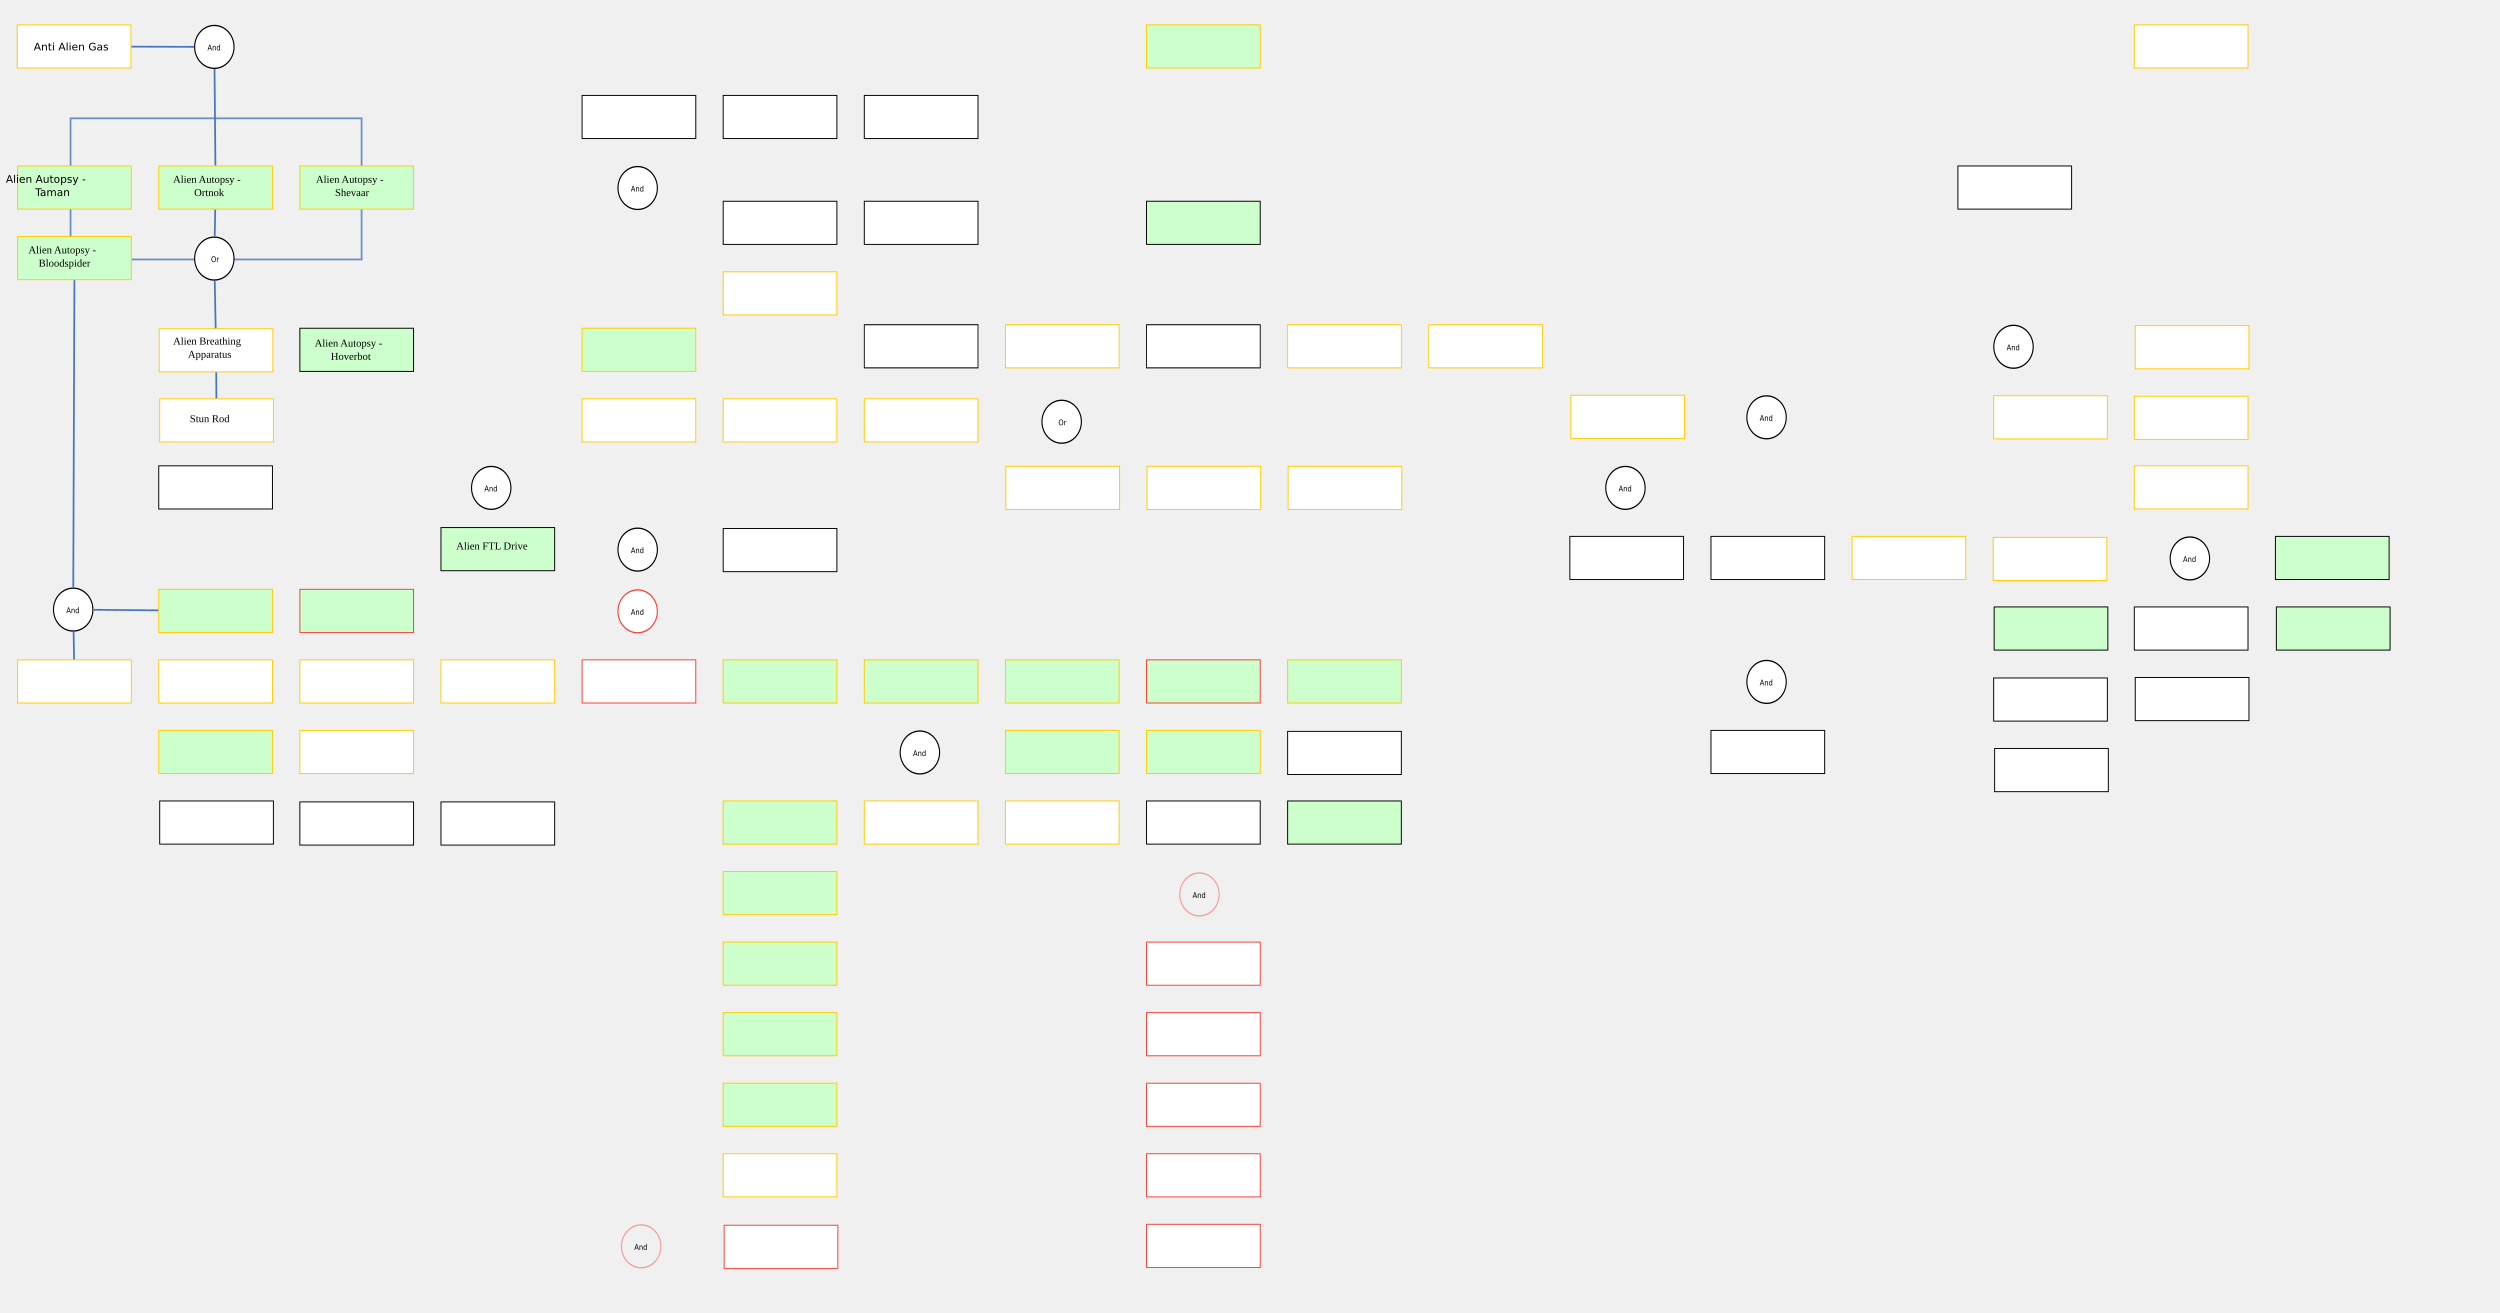
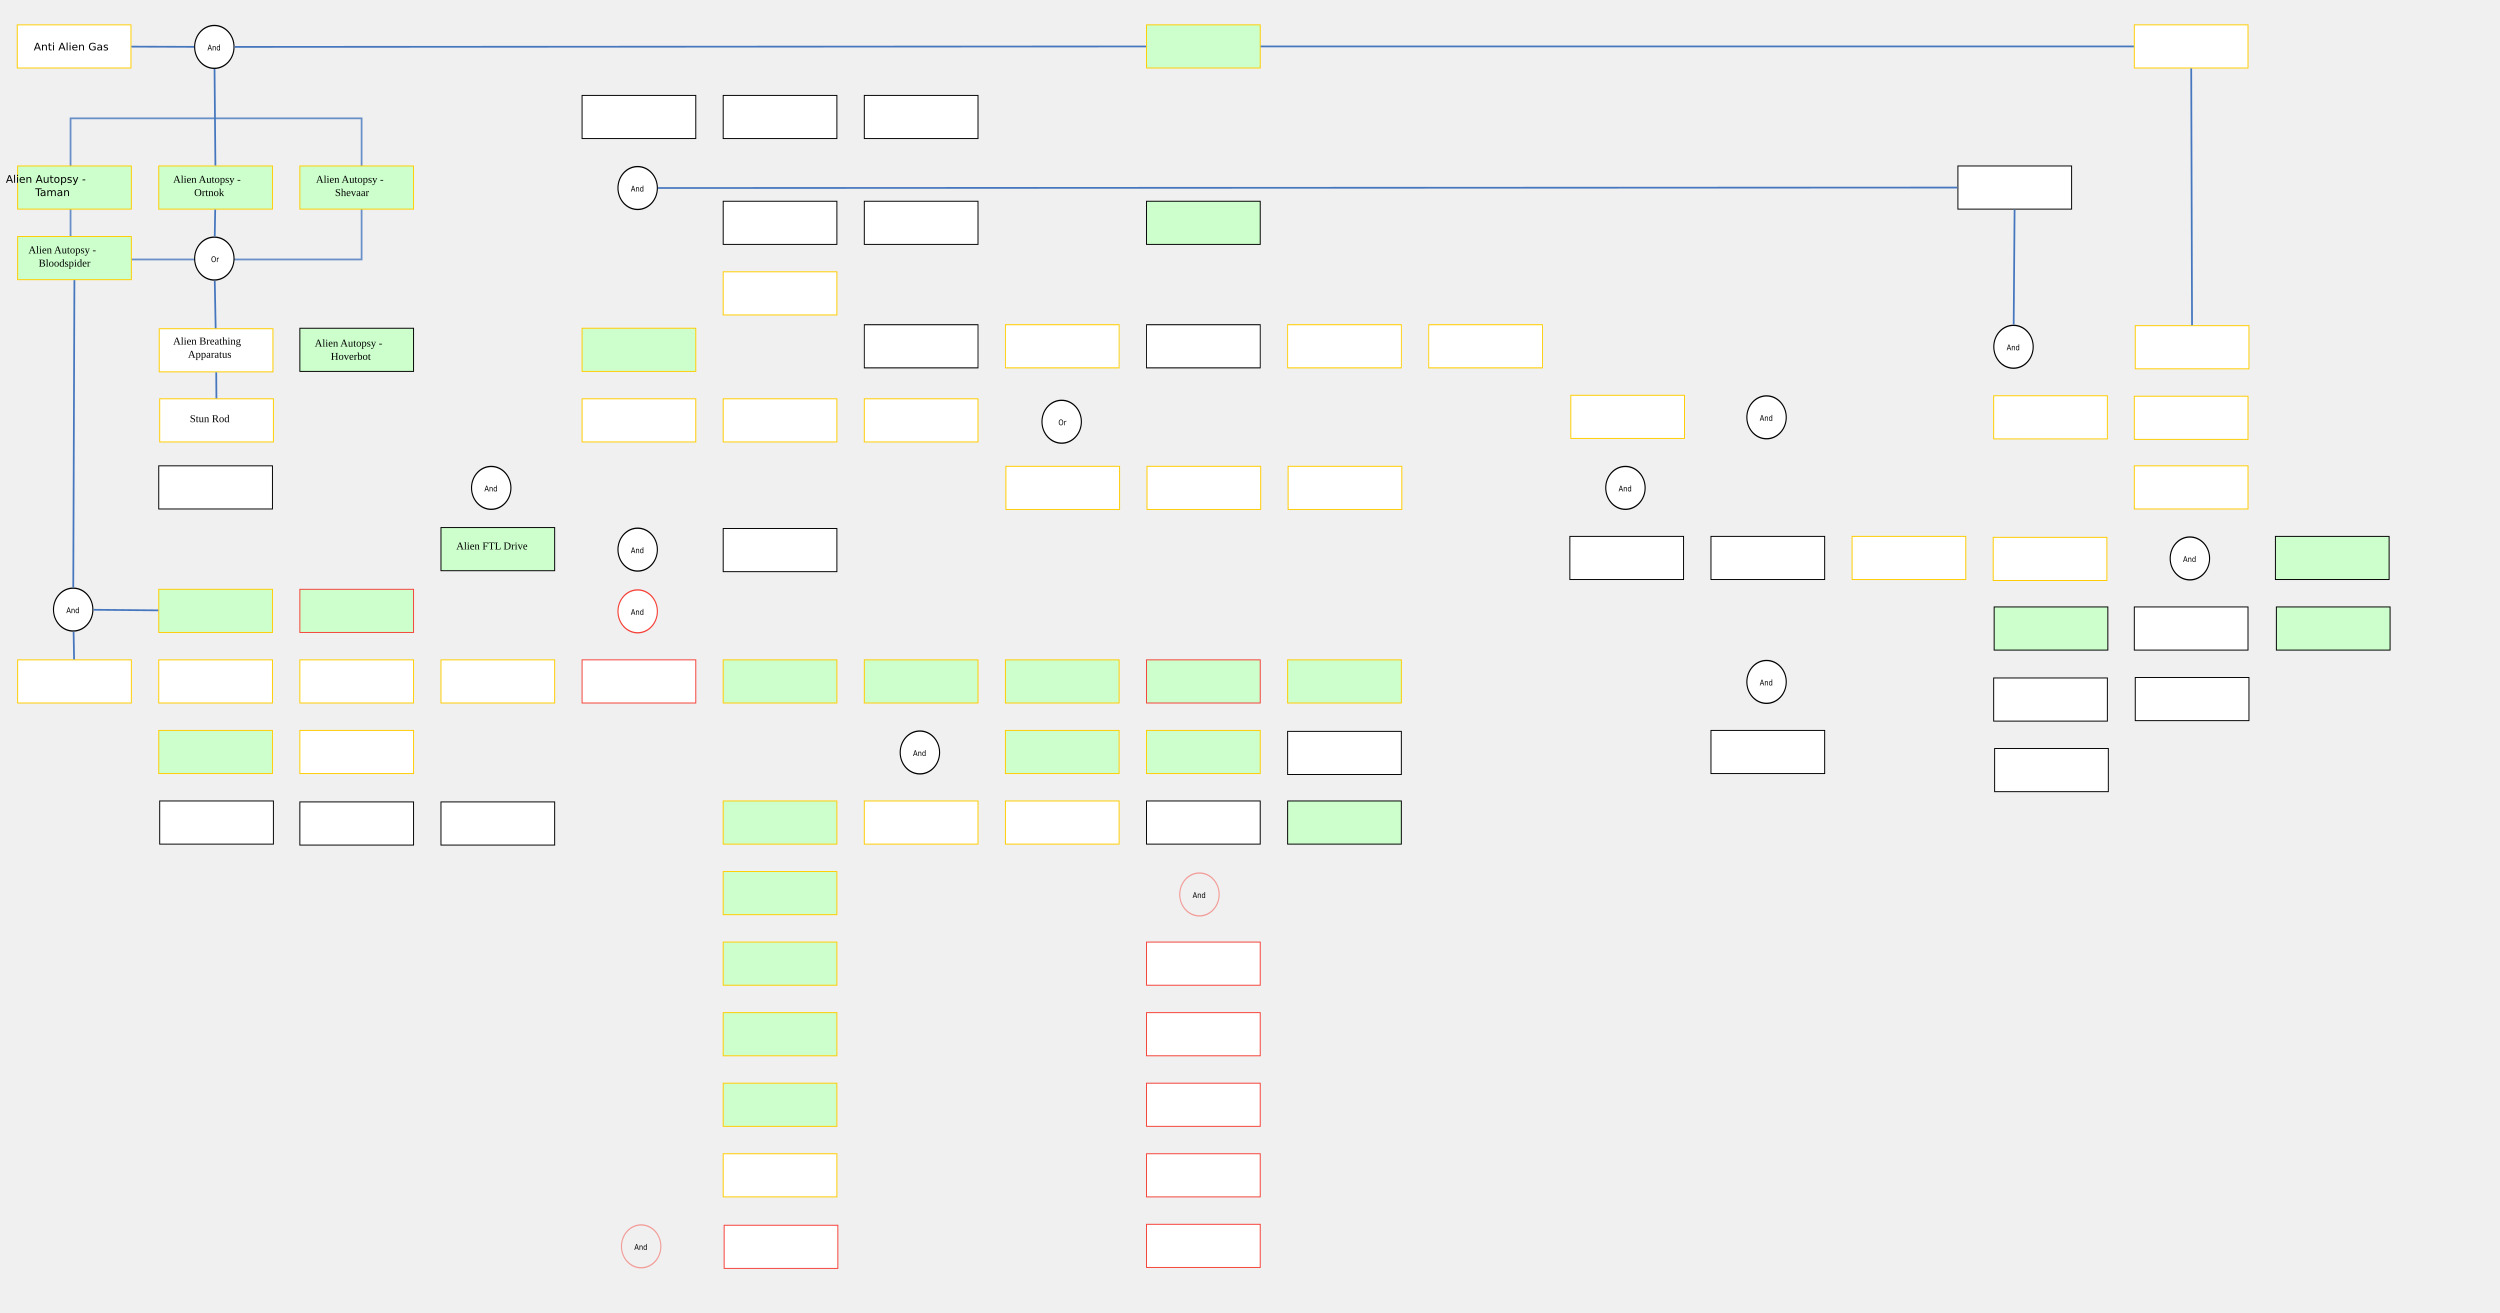
<svg xmlns="http://www.w3.org/2000/svg" width="1417.323" height="744.094" id="svg2" version="1.0">
  <defs id="defs4" />
  <g id="layer1">
    <rect style="fill:#000000;fill-opacity:0;stroke:#4677be;stroke-opacity:0.8" id="rect18331" width="165" height="80" x="40" y="67.094" />
    <g id="g13903" transform="matrix(1.007791,0,0,0.9800174,7.143716,12.35077)">
      <rect style="fill:#ffffff;fill-opacity:1;fill-rule:evenodd;stroke:#ffcc00;stroke-width:0.546px;stroke-linecap:butt;stroke-linejoin:miter;stroke-opacity:1" y="1.779" x="2.618" height="24.96" width="63.96" id="rect13897" />
      <text xml:space="preserve" style="font-size:12px;font-style:normal;font-weight:normal;fill:#000000;fill-opacity:1;stroke:none;stroke-width:1px;stroke-linecap:butt;stroke-linejoin:miter;stroke-opacity:1;font-family:Bitstream Vera Sans" id="text13899" y="16.549" x="11.896">
        <tspan style="font-size:6px" id="tspan13901" y="16.549" x="11.896">Anti Alien Gas</tspan>
      </text>
    </g>
    <g id="g13908" transform="matrix(0.6362226,0,0,0.7461796,3.096964,-119.4376)">
      <path style="fill:#ffffff;fill-opacity:1;stroke:#000000;stroke-opacity:1" transform="translate(-1.894036,1.767767)" d="M 205.566 193.94 A 17.551 16.289 0 1 1  170.463,193.94 A 17.551 16.289 0 1 1  205.566 193.94 z" id="path13910" />
      <text xml:space="preserve" style="font-size:12px;font-style:normal;font-weight:normal;fill:#000000;fill-opacity:1;stroke:none;stroke-width:1px;stroke-linecap:butt;stroke-linejoin:miter;stroke-opacity:1;font-family:Bitstream Vera Sans" id="text13912" y="198.38" x="180">
        <tspan style="font-size:6px" id="tspan13914" y="198.38" x="180">And</tspan>
      </text>
    </g>
    <path style="fill:none;fill-rule:evenodd;stroke:#4677be;stroke-width:1px;stroke-linecap:butt;stroke-linejoin:miter;stroke-opacity:1;display:inline" d="M 74.515,26.436 L 110.026,26.557" id="path13916" />
    <rect style="fill:#ccffcc;fill-opacity:1;fill-rule:evenodd;stroke:#ffcc00;stroke-width:0.543px;stroke-linecap:butt;stroke-linejoin:miter;stroke-opacity:1" y="94.094" x="10" height="24.461" width="64.458" id="rect17819" />
    <rect style="fill:#ccffcc;fill-opacity:1;fill-rule:evenodd;stroke:#ffcc00;stroke-width:0.543px;stroke-linecap:butt;stroke-linejoin:miter;stroke-opacity:1" y="94.094" x="90" height="24.461" width="64.458" id="rect17821" />
    <rect style="fill:#ccffcc;fill-opacity:1;fill-rule:evenodd;stroke:#ffcc00;stroke-width:0.543px;stroke-linecap:butt;stroke-linejoin:miter;stroke-opacity:1" y="94.094" x="170" height="24.461" width="64.458" id="rect17823" />
    <rect style="fill:#ccffcc;fill-opacity:1;fill-rule:evenodd;stroke:#ffcc00;stroke-width:0.543px;stroke-linecap:butt;stroke-linejoin:miter;stroke-opacity:1" y="134.094" x="10" height="24.461" width="64.458" id="rect17825" />
    <g id="g17829" transform="matrix(0.6362226,0,0,0.7461796,3.096964,0.562415)">
      <path style="fill:#ffffff;fill-opacity:1;stroke:#000000;stroke-opacity:1" transform="translate(-1.894036,1.767767)" d="M 205.566 193.94 A 17.551 16.289 0 1 1  170.463,193.94 A 17.551 16.289 0 1 1  205.566 193.94 z" id="path17831" />
      <text xml:space="preserve" style="font-size:12px;font-style:normal;font-weight:normal;fill:#000000;fill-opacity:1;stroke:none;stroke-width:1px;stroke-linecap:butt;stroke-linejoin:miter;stroke-opacity:1;font-family:Bitstream Vera Sans" id="text17833" y="198.38" x="183.144">
        <tspan style="font-size:6px" id="tspan17835" y="198.38" x="183.144">Or</tspan>
      </text>
    </g>
    <path style="fill:none;fill-rule:evenodd;stroke:#4677be;stroke-width:1px;stroke-linecap:butt;stroke-linejoin:miter;stroke-opacity:1;display:inline" d="M 121.624,39.123 L 122.117,93.823" id="path17839" />
    <path style="fill:none;fill-rule:evenodd;stroke:#4677be;stroke-width:1px;stroke-linecap:butt;stroke-linejoin:miter;stroke-opacity:1;display:inline" d="M 122.006,118.827 L 121.734,134.068" id="path17843" />
    <rect style="fill:#ffffff;fill-opacity:1;fill-rule:evenodd;stroke:#ffcc00;stroke-width:0.543px;stroke-linecap:butt;stroke-linejoin:miter;stroke-opacity:1" y="186.362" x="90.271" height="24.461" width="64.458" id="rect17849" />
    <rect style="fill:#ffffff;fill-opacity:1;fill-rule:evenodd;stroke:#ffcc00;stroke-width:0.543px;stroke-linecap:butt;stroke-linejoin:miter;stroke-opacity:1" y="226.094" x="90.542" height="24.461" width="64.458" id="rect17851" />
    <path style="fill:none;fill-rule:evenodd;stroke:#4677be;stroke-width:1px;stroke-linecap:butt;stroke-linejoin:miter;stroke-opacity:1;display:inline" d="M 121.749,159.123 L 122.263,186.091" id="path17853" />
    <path style="fill:none;fill-rule:evenodd;stroke:#4677be;stroke-width:1px;stroke-linecap:butt;stroke-linejoin:miter;stroke-opacity:1;display:inline" d="M 122.586,211.094 L 122.686,225.823" id="path17855" />
    <rect style="fill:#ccffcc;fill-opacity:1;fill-rule:evenodd;stroke:#000000;stroke-width:0.543px;stroke-linecap:butt;stroke-linejoin:miter;stroke-opacity:1" y="186.094" x="170" height="24.461" width="64.458" id="rect17857" />
    <rect style="fill:#ccffcc;fill-opacity:1;fill-rule:evenodd;stroke:#ffcc00;stroke-width:0.543px;stroke-linecap:butt;stroke-linejoin:miter;stroke-opacity:1" y="186.094" x="330" height="24.461" width="64.458" id="rect17861" />
    <g id="g17863" transform="matrix(0.6362226,0,0,0.7461796,243.097,-39.43758)">
      <path style="fill:#ffffff;fill-opacity:1;stroke:#000000;stroke-opacity:1" transform="translate(-1.894036,1.767767)" d="M 205.566 193.94 A 17.551 16.289 0 1 1  170.463,193.94 A 17.551 16.289 0 1 1  205.566 193.94 z" id="path17865" />
      <text xml:space="preserve" style="font-size:12px;font-style:normal;font-weight:normal;fill:#000000;fill-opacity:1;stroke:none;stroke-width:1px;stroke-linecap:butt;stroke-linejoin:miter;stroke-opacity:1;font-family:Bitstream Vera Sans" id="text17867" y="198.38" x="180">
        <tspan style="font-size:6px" id="tspan17869" y="198.38" x="180">And</tspan>
      </text>
    </g>
    <rect style="fill:#ffffff;fill-opacity:1;fill-rule:evenodd;stroke:#000000;stroke-width:0.543px;stroke-linecap:butt;stroke-linejoin:miter;stroke-opacity:1" y="54.094" x="330" height="24.461" width="64.458" id="rect17871" />
    <rect style="fill:#ffffff;fill-opacity:1;fill-rule:evenodd;stroke:#000000;stroke-width:0.543px;stroke-linecap:butt;stroke-linejoin:miter;stroke-opacity:1" y="54.094" x="410" height="24.461" width="64.458" id="rect17873" />
    <rect style="fill:#ffffff;fill-opacity:1;fill-rule:evenodd;stroke:#000000;stroke-width:0.543px;stroke-linecap:butt;stroke-linejoin:miter;stroke-opacity:1" y="54.094" x="490" height="24.461" width="64.458" id="rect17875" />
    <rect style="fill:#ffffff;fill-opacity:1;fill-rule:evenodd;stroke:#000000;stroke-width:0.543px;stroke-linecap:butt;stroke-linejoin:miter;stroke-opacity:1" y="114.094" x="410" height="24.461" width="64.458" id="rect17877" />
    <rect style="fill:#ffffff;fill-opacity:1;fill-rule:evenodd;stroke:#000000;stroke-width:0.543px;stroke-linecap:butt;stroke-linejoin:miter;stroke-opacity:1" y="114.094" x="490" height="24.461" width="64.458" id="rect17879" />
    <rect style="fill:#ffffff;fill-opacity:1;fill-rule:evenodd;stroke:#ffcc00;stroke-width:0.543px;stroke-linecap:butt;stroke-linejoin:miter;stroke-opacity:1" y="154.094" x="410" height="24.461" width="64.458" id="rect17881" />
    <rect style="fill:#ffffff;fill-opacity:1;fill-rule:evenodd;stroke:#ffcc00;stroke-width:0.543px;stroke-linecap:butt;stroke-linejoin:miter;stroke-opacity:1" y="226.094" x="330" height="24.461" width="64.458" id="rect17883" />
    <rect style="fill:#ffffff;fill-opacity:1;fill-rule:evenodd;stroke:#ffcc00;stroke-width:0.543px;stroke-linecap:butt;stroke-linejoin:miter;stroke-opacity:1" y="226.094" x="410" height="24.461" width="64.458" id="rect17885" />
    <rect style="fill:#ffffff;fill-opacity:1;fill-rule:evenodd;stroke:#ffcc00;stroke-width:0.543px;stroke-linecap:butt;stroke-linejoin:miter;stroke-opacity:1" y="226.094" x="490" height="24.461" width="64.458" id="rect17887" />
    <rect style="fill:#ccffcc;fill-opacity:1;fill-rule:evenodd;stroke:#ffcc00;stroke-width:0.543px;stroke-linecap:butt;stroke-linejoin:miter;stroke-opacity:1" y="14.094" x="650" height="24.461" width="64.458" id="rect17895" />
    <rect style="fill:#ccffcc;fill-opacity:1;fill-rule:evenodd;stroke:#000000;stroke-width:0.543px;stroke-linecap:butt;stroke-linejoin:miter;stroke-opacity:1" y="114.094" x="650" height="24.461" width="64.458" id="rect17897" />
    <g id="g17899" transform="matrix(0.6362226,0,0,0.7461796,-76.92524,199.56)">
      <path style="fill:#ffffff;fill-opacity:1;stroke:#000000;stroke-opacity:1" transform="translate(-1.894036,1.767767)" d="M 205.566 193.94 A 17.551 16.289 0 1 1  170.463,193.94 A 17.551 16.289 0 1 1  205.566 193.94 z" id="path17901" />
      <text xml:space="preserve" style="font-size:12px;font-style:normal;font-weight:normal;fill:#000000;fill-opacity:1;stroke:none;stroke-width:1px;stroke-linecap:butt;stroke-linejoin:miter;stroke-opacity:1;font-family:Bitstream Vera Sans" id="text17903" y="198.38" x="180">
        <tspan style="font-size:6px" id="tspan17905" y="198.38" x="180">And</tspan>
      </text>
    </g>
    <rect style="fill:#ccffcc;fill-opacity:1;fill-rule:evenodd;stroke:#f54036;stroke-width:0.543px;stroke-linecap:butt;stroke-linejoin:miter;stroke-opacity:1" y="334.094" x="170" height="24.461" width="64.458" id="rect17907" />
    <rect style="fill:#ccffcc;fill-opacity:1;fill-rule:evenodd;stroke:#ffcc00;stroke-width:0.543px;stroke-linecap:butt;stroke-linejoin:miter;stroke-opacity:1" y="334.094" x="90" height="24.461" width="64.458" id="rect17909" />
    <rect style="fill:#ffffff;fill-opacity:1;fill-rule:evenodd;stroke:#ffcc00;stroke-width:0.543px;stroke-linecap:butt;stroke-linejoin:miter;stroke-opacity:1" y="374.094" x="10" height="24.461" width="64.458" id="rect17911" />
    <rect style="fill:#ffffff;fill-opacity:1;fill-rule:evenodd;stroke:#ffcc00;stroke-width:0.543px;stroke-linecap:butt;stroke-linejoin:miter;stroke-opacity:1" y="374.094" x="90" height="24.461" width="64.458" id="rect17913" />
    <rect style="fill:#ffffff;fill-opacity:1;fill-rule:evenodd;stroke:#ffcc00;stroke-width:0.543px;stroke-linecap:butt;stroke-linejoin:miter;stroke-opacity:1" y="374.094" x="170" height="24.461" width="64.458" id="rect17915" />
    <rect style="fill:#ffffff;fill-opacity:1;fill-rule:evenodd;stroke:#ffcc00;stroke-width:0.543px;stroke-linecap:butt;stroke-linejoin:miter;stroke-opacity:1" y="374.094" x="250" height="24.461" width="64.458" id="rect17917" />
    <rect style="fill:#ffffff;fill-opacity:1;fill-rule:evenodd;stroke:#f54036;stroke-width:0.543px;stroke-linecap:butt;stroke-linejoin:miter;stroke-opacity:1" y="374.094" x="330" height="24.461" width="64.458" id="rect17919" />
    <rect style="fill:#ccffcc;fill-opacity:1;fill-rule:evenodd;stroke:#ffcc00;stroke-width:0.543px;stroke-linecap:butt;stroke-linejoin:miter;stroke-opacity:1" y="374.094" x="410" height="24.461" width="64.458" id="rect17921" />
    <rect style="fill:#ccffcc;fill-opacity:1;fill-rule:evenodd;stroke:#ffcc00;stroke-width:0.543px;stroke-linecap:butt;stroke-linejoin:miter;stroke-opacity:1" y="374.094" x="490" height="24.461" width="64.458" id="rect17923" />
    <rect style="fill:#ccffcc;fill-opacity:1;fill-rule:evenodd;stroke:#ffcc00;stroke-width:0.543px;stroke-linecap:butt;stroke-linejoin:miter;stroke-opacity:1" y="374.094" x="570" height="24.461" width="64.458" id="rect17925" />
    <rect style="fill:#ccffcc;fill-opacity:1;fill-rule:evenodd;stroke:#f54036;stroke-width:0.543px;stroke-linecap:butt;stroke-linejoin:miter;stroke-opacity:1" y="374.094" x="650" height="24.461" width="64.458" id="rect17927" />
    <rect style="fill:#ccffcc;fill-opacity:1;fill-rule:evenodd;stroke:#ffcc00;stroke-width:0.543px;stroke-linecap:butt;stroke-linejoin:miter;stroke-opacity:1" y="374.094" x="730" height="24.461" width="64.458" id="rect17929" />
    <g id="g17935" transform="matrix(0.6362226,0,0,0.7461796,403.097,280.5624)">
      <path style="fill:#ffffff;fill-opacity:1;stroke:#000000;stroke-opacity:1" transform="translate(-1.894036,1.767767)" d="M 205.566 193.94 A 17.551 16.289 0 1 1  170.463,193.94 A 17.551 16.289 0 1 1  205.566 193.94 z" id="path17937" />
      <text xml:space="preserve" style="font-size:12px;font-style:normal;font-weight:normal;fill:#000000;fill-opacity:1;stroke:none;stroke-width:1px;stroke-linecap:butt;stroke-linejoin:miter;stroke-opacity:1;font-family:Bitstream Vera Sans" id="text17939" y="198.38" x="180">
        <tspan style="font-size:6px" id="tspan17941" y="198.38" x="180">And</tspan>
      </text>
    </g>
    <rect style="fill:#ffffff;fill-opacity:1;fill-rule:evenodd;stroke:#ffcc00;stroke-width:0.543px;stroke-linecap:butt;stroke-linejoin:miter;stroke-opacity:1" y="454.094" x="490" height="24.461" width="64.458" id="rect17943" />
    <rect style="fill:#ffffff;fill-opacity:1;fill-rule:evenodd;stroke:#ffcc00;stroke-width:0.543px;stroke-linecap:butt;stroke-linejoin:miter;stroke-opacity:1" y="454.094" x="570" height="24.461" width="64.458" id="rect17945" />
    <rect style="fill:#ccffcc;fill-opacity:1;fill-rule:evenodd;stroke:#ffcc00;stroke-width:0.543px;stroke-linecap:butt;stroke-linejoin:miter;stroke-opacity:1" y="454.094" x="410" height="24.461" width="64.458" id="rect17947" />
    <rect style="fill:#ccffcc;fill-opacity:1;fill-rule:evenodd;stroke:#ffcc00;stroke-width:0.543px;stroke-linecap:butt;stroke-linejoin:miter;stroke-opacity:1" y="494.094" x="410" height="24.461" width="64.458" id="rect17949" />
    <rect style="fill:#ccffcc;fill-opacity:1;fill-rule:evenodd;stroke:#ffcc00;stroke-width:0.543px;stroke-linecap:butt;stroke-linejoin:miter;stroke-opacity:1" y="534.094" x="410" height="24.461" width="64.458" id="rect17951" />
    <rect style="fill:#ccffcc;fill-opacity:1;fill-rule:evenodd;stroke:#ffcc00;stroke-width:0.543px;stroke-linecap:butt;stroke-linejoin:miter;stroke-opacity:1" y="574.094" x="410" height="24.461" width="64.458" id="rect17953" />
    <rect style="fill:#ccffcc;fill-opacity:1;fill-rule:evenodd;stroke:#ffcc00;stroke-width:0.543px;stroke-linecap:butt;stroke-linejoin:miter;stroke-opacity:1" y="614.094" x="410" height="24.461" width="64.458" id="rect17955" />
    <rect style="fill:#ffffff;fill-opacity:1;fill-rule:evenodd;stroke:#ffcc00;stroke-width:0.543px;stroke-linecap:butt;stroke-linejoin:miter;stroke-opacity:1" y="654.094" x="410" height="24.461" width="64.458" id="rect17957" />
    <rect style="fill:#ffffff;fill-opacity:1;fill-rule:evenodd;stroke:#000000;stroke-width:0.543px;stroke-linecap:butt;stroke-linejoin:miter;stroke-opacity:1" y="454.094" x="650" height="24.461" width="64.458" id="rect17959" />
    <rect style="fill:#ccffcc;fill-opacity:1;fill-rule:evenodd;stroke:#ffcc00;stroke-width:0.543px;stroke-linecap:butt;stroke-linejoin:miter;stroke-opacity:1" y="414.094" x="570" height="24.461" width="64.458" id="rect17961" />
    <rect style="fill:#ccffcc;fill-opacity:1;fill-rule:evenodd;stroke:#ffcc00;stroke-width:0.543px;stroke-linecap:butt;stroke-linejoin:miter;stroke-opacity:1" y="414.094" x="650" height="24.461" width="64.458" id="rect17963" />
    <rect style="fill:#ffffff;fill-opacity:1;fill-rule:evenodd;stroke:#000000;stroke-width:0.543px;stroke-linecap:butt;stroke-linejoin:miter;stroke-opacity:1" y="414.633" x="730" height="24.461" width="64.458" id="rect17965" />
    <rect style="fill:#ccffcc;fill-opacity:1;fill-rule:evenodd;stroke:#000000;stroke-width:0.543px;stroke-linecap:butt;stroke-linejoin:miter;stroke-opacity:1" y="454.094" x="730" height="24.461" width="64.458" id="rect17967" />
    <rect style="fill:#ffffff;fill-opacity:1;fill-rule:evenodd;stroke:#f54036;stroke-width:0.543px;stroke-linecap:butt;stroke-linejoin:miter;stroke-opacity:1" y="694.633" x="410.542" height="24.461" width="64.458" id="rect17969" />
    <rect style="fill:#ffffff;fill-opacity:1;fill-rule:evenodd;stroke:#f54036;stroke-width:0.543px;stroke-linecap:butt;stroke-linejoin:miter;stroke-opacity:1" y="694.094" x="650" height="24.461" width="64.458" id="rect17971" />
    <rect style="fill:#ffffff;fill-opacity:1;fill-rule:evenodd;stroke:#f54036;stroke-width:0.543px;stroke-linecap:butt;stroke-linejoin:miter;stroke-opacity:1" y="654.094" x="650" height="24.461" width="64.458" id="rect17973" />
    <rect style="fill:#ffffff;fill-opacity:1;fill-rule:evenodd;stroke:#f54036;stroke-width:0.543px;stroke-linecap:butt;stroke-linejoin:miter;stroke-opacity:1" y="614.094" x="650" height="24.461" width="64.458" id="rect17975" />
    <rect style="fill:#ffffff;fill-opacity:1;fill-rule:evenodd;stroke:#f54036;stroke-width:0.543px;stroke-linecap:butt;stroke-linejoin:miter;stroke-opacity:1" y="574.094" x="650" height="24.461" width="64.458" id="rect17977" />
    <rect style="fill:#ffffff;fill-opacity:1;fill-rule:evenodd;stroke:#f54036;stroke-width:0.543px;stroke-linecap:butt;stroke-linejoin:miter;stroke-opacity:1" y="534.094" x="650" height="24.461" width="64.458" id="rect17979" />
    <rect style="fill:#ccffcc;fill-opacity:1;fill-rule:evenodd;stroke:#ffcc00;stroke-width:0.543px;stroke-linecap:butt;stroke-linejoin:miter;stroke-opacity:1" y="414.094" x="90" height="24.461" width="64.458" id="rect17981" />
    <rect style="fill:#ffffff;fill-opacity:1;fill-rule:evenodd;stroke:#ffcc00;stroke-width:0.543px;stroke-linecap:butt;stroke-linejoin:miter;stroke-opacity:1" y="414.094" x="170" height="24.461" width="64.458" id="rect17983" />
    <rect style="fill:#ffffff;fill-opacity:1;fill-rule:evenodd;stroke:#000000;stroke-width:0.543px;stroke-linecap:butt;stroke-linejoin:miter;stroke-opacity:1" y="454.094" x="90.542" height="24.461" width="64.458" id="rect17985" />
    <rect style="fill:#ffffff;fill-opacity:1;fill-rule:evenodd;stroke:#000000;stroke-width:0.543px;stroke-linecap:butt;stroke-linejoin:miter;stroke-opacity:1" y="454.633" x="170" height="24.461" width="64.458" id="rect17987" />
    <rect style="fill:#ffffff;fill-opacity:1;fill-rule:evenodd;stroke:#000000;stroke-width:0.543px;stroke-linecap:butt;stroke-linejoin:miter;stroke-opacity:1" y="454.633" x="250" height="24.461" width="64.458" id="rect17989" />
    <g id="g17991" transform="matrix(0.6362226,0,0,0.7461796,243.097,200.5624)">
      <path style="fill:#ffffff;fill-opacity:1;stroke:#f54036;stroke-opacity:1" transform="translate(-1.894036,1.767767)" d="M 205.566 193.94 A 17.551 16.289 0 1 1  170.463,193.94 A 17.551 16.289 0 1 1  205.566 193.94 z" id="path17993" />
      <text xml:space="preserve" style="font-size:12px;font-style:normal;font-weight:normal;fill:#000000;fill-opacity:1;stroke:none;stroke-width:1px;stroke-linecap:butt;stroke-linejoin:miter;stroke-opacity:1;font-family:Bitstream Vera Sans" id="text17995" y="198.38" x="180">
        <tspan style="font-size:6px" id="tspan17997" y="198.38" x="180">And</tspan>
      </text>
      <path style="fill:#000000;fill-opacity:0;stroke:#f53f35;stroke-opacity:0.471" transform="translate(1.214619,484.2221)" d="M 205.566 193.94 A 17.551 16.289 0 1 1  170.463,193.94 A 17.551 16.289 0 1 1  205.566 193.94 z" id="path17999" />
      <text xml:space="preserve" style="font-size:12px;font-style:normal;font-weight:normal;fill:#000000;fill-opacity:1;stroke:none;stroke-width:1px;stroke-linecap:butt;stroke-linejoin:miter;stroke-opacity:1;font-family:Bitstream Vera Sans" id="text18001" y="680.835" x="183.109">
        <tspan style="font-size:6px" id="tspan18003" y="680.835" x="183.109">And</tspan>
      </text>
      <path style="fill:#000000;fill-opacity:0;stroke:#f53f35;stroke-opacity:0.471" transform="translate(498.6995,216.8699)" d="M 205.566 193.94 A 17.551 16.289 0 1 1  170.463,193.94 A 17.551 16.289 0 1 1  205.566 193.94 z" id="path18007" />
      <text xml:space="preserve" style="font-size:12px;font-style:normal;font-weight:normal;fill:#000000;fill-opacity:1;stroke:none;stroke-width:1px;stroke-linecap:butt;stroke-linejoin:miter;stroke-opacity:1;font-family:Bitstream Vera Sans" id="text18009" y="413.482" x="680.594">
        <tspan style="font-size:6px" id="tspan18011" y="413.482" x="680.594">And</tspan>
      </text>
      <rect style="fill:#ffffff;fill-opacity:1;fill-rule:evenodd;stroke:#ffcc00;stroke-width:0.788px;stroke-linecap:butt;stroke-linejoin:miter;stroke-opacity:1" y="-22.07" x="513.819" height="32.782" width="101.314" id="rect18221" />
      <rect style="fill:#ffffff;fill-opacity:1;fill-rule:evenodd;stroke:#000000;stroke-width:0.788px;stroke-linecap:butt;stroke-linejoin:miter;stroke-opacity:1" y="-22.07" x="639.561" height="32.782" width="101.314" id="rect18223" />
      <rect style="fill:#ffffff;fill-opacity:1;fill-rule:evenodd;stroke:#000000;stroke-width:0.788px;stroke-linecap:butt;stroke-linejoin:miter;stroke-opacity:1" y="-22.07" x="388.077" height="32.782" width="101.314" id="rect18225" />
      <rect style="fill:#ffffff;fill-opacity:1;fill-rule:evenodd;stroke:#ffcc00;stroke-width:0.788px;stroke-linecap:butt;stroke-linejoin:miter;stroke-opacity:1" y="-22.07" x="765.303" height="32.782" width="101.314" id="rect18227" />
      <rect style="fill:#ffffff;fill-opacity:1;fill-rule:evenodd;stroke:#ffcc00;stroke-width:0.788px;stroke-linecap:butt;stroke-linejoin:miter;stroke-opacity:1" y="-22.07" x="891.045" height="32.782" width="101.314" id="rect18229" />
    </g>
    <g id="g18231" transform="matrix(0.6362226,0,0,0.7461796,483.4799,93.06122)">
      <path style="fill:#ffffff;fill-opacity:1;stroke:#000000;stroke-opacity:1" transform="translate(-1.894036,1.767767)" d="M 205.566 193.94 A 17.551 16.289 0 1 1  170.463,193.94 A 17.551 16.289 0 1 1  205.566 193.94 z" id="path18233" />
      <text xml:space="preserve" style="font-size:12px;font-style:normal;font-weight:normal;fill:#000000;fill-opacity:1;stroke:none;stroke-width:1px;stroke-linecap:butt;stroke-linejoin:miter;stroke-opacity:1;font-family:Bitstream Vera Sans" id="text18235" y="198.38" x="183.144">
        <tspan style="font-size:6px" id="tspan18237" y="198.38" x="183.144">Or</tspan>
      </text>
    </g>
    <rect style="fill:#ffffff;fill-opacity:1;fill-rule:evenodd;stroke:#ffcc00;stroke-width:0.543px;stroke-linecap:butt;stroke-linejoin:miter;stroke-opacity:1" y="264.366" x="570.27" height="24.461" width="64.458" id="rect18239" />
    <rect style="fill:#ffffff;fill-opacity:1;fill-rule:evenodd;stroke:#ffcc00;stroke-width:0.543px;stroke-linecap:butt;stroke-linejoin:miter;stroke-opacity:1" y="264.366" x="650.27" height="24.461" width="64.458" id="rect18241" />
    <rect style="fill:#ffffff;fill-opacity:1;fill-rule:evenodd;stroke:#ffcc00;stroke-width:0.543px;stroke-linecap:butt;stroke-linejoin:miter;stroke-opacity:1" y="264.366" x="730.27" height="24.461" width="64.458" id="rect18243" />
    <rect style="fill:#ffffff;fill-opacity:1;fill-rule:evenodd;stroke:#ffcc00;stroke-width:0.543px;stroke-linecap:butt;stroke-linejoin:miter;stroke-opacity:1" y="224.094" x="890.542" height="24.461" width="64.458" id="rect18245" />
    <g id="g18249" transform="matrix(0.6362226,0,0,0.7461796,803.097,130.5624)">
      <path style="fill:#ffffff;fill-opacity:1;stroke:#000000;stroke-opacity:1" transform="translate(-1.894036,1.767767)" d="M 205.566 193.94 A 17.551 16.289 0 1 1  170.463,193.94 A 17.551 16.289 0 1 1  205.566 193.94 z" id="path18251" />
      <text xml:space="preserve" style="font-size:12px;font-style:normal;font-weight:normal;fill:#000000;fill-opacity:1;stroke:none;stroke-width:1px;stroke-linecap:butt;stroke-linejoin:miter;stroke-opacity:1;font-family:Bitstream Vera Sans" id="text18253" y="198.38" x="180">
        <tspan style="font-size:6px" id="tspan18255" y="198.38" x="180">And</tspan>
      </text>
    </g>
    <g id="g18257" transform="matrix(0.6362226,0,0,0.7461796,883.097,90.56242)">
      <path style="fill:#ffffff;fill-opacity:1;stroke:#000000;stroke-opacity:1" transform="translate(-1.894036,1.767767)" d="M 205.566 193.94 A 17.551 16.289 0 1 1  170.463,193.94 A 17.551 16.289 0 1 1  205.566 193.94 z" id="path18259" />
      <text xml:space="preserve" style="font-size:12px;font-style:normal;font-weight:normal;fill:#000000;fill-opacity:1;stroke:none;stroke-width:1px;stroke-linecap:butt;stroke-linejoin:miter;stroke-opacity:1;font-family:Bitstream Vera Sans" id="text18261" y="198.38" x="180">
        <tspan style="font-size:6px" id="tspan18263" y="198.38" x="180">And</tspan>
      </text>
    </g>
    <rect style="fill:#ffffff;fill-opacity:1;fill-rule:evenodd;stroke:#000000;stroke-width:0.543px;stroke-linecap:butt;stroke-linejoin:miter;stroke-opacity:1" y="304.094" x="890" height="24.461" width="64.458" id="rect18265" />
    <rect style="fill:#ffffff;fill-opacity:1;fill-rule:evenodd;stroke:#000000;stroke-width:0.543px;stroke-linecap:butt;stroke-linejoin:miter;stroke-opacity:1" y="304.094" x="970" height="24.461" width="64.458" id="rect18267" />
    <rect style="fill:#ffffff;fill-opacity:1;fill-rule:evenodd;stroke:#000000;stroke-width:0.543px;stroke-linecap:butt;stroke-linejoin:miter;stroke-opacity:1" y="414.094" x="970" height="24.461" width="64.458" id="rect18269" />
    <g id="g18271" transform="matrix(0.6362226,0,0,0.7461796,883.097,240.5624)">
      <path style="fill:#ffffff;fill-opacity:1;stroke:#000000;stroke-opacity:1" transform="translate(-1.894036,1.767767)" d="M 205.566 193.94 A 17.551 16.289 0 1 1  170.463,193.94 A 17.551 16.289 0 1 1  205.566 193.94 z" id="path18273" />
      <text xml:space="preserve" style="font-size:12px;font-style:normal;font-weight:normal;fill:#000000;fill-opacity:1;stroke:none;stroke-width:1px;stroke-linecap:butt;stroke-linejoin:miter;stroke-opacity:1;font-family:Bitstream Vera Sans" id="text18275" y="198.38" x="180">
        <tspan style="font-size:6px" id="tspan18277" y="198.38" x="180">And</tspan>
      </text>
    </g>
    <rect style="fill:#ffffff;fill-opacity:1;fill-rule:evenodd;stroke:#ffcc00;stroke-width:0.543px;stroke-linecap:butt;stroke-linejoin:miter;stroke-opacity:1" y="304.094" x="1050" height="24.461" width="64.458" id="rect18279" />
    <rect style="fill:#ffffff;fill-opacity:1;fill-rule:evenodd;stroke:#ffcc00;stroke-width:0.543px;stroke-linecap:butt;stroke-linejoin:miter;stroke-opacity:1" y="304.633" x="1130" height="24.461" width="64.458" id="rect18281" />
    <rect style="fill:#ffffff;fill-opacity:1;fill-rule:evenodd;stroke:#ffcc00;stroke-width:0.543px;stroke-linecap:butt;stroke-linejoin:miter;stroke-opacity:1" y="224.366" x="1130.27" height="24.461" width="64.458" id="rect18283" />
    <rect style="fill:#ffffff;fill-opacity:1;fill-rule:evenodd;stroke:#ffcc00;stroke-width:0.543px;stroke-linecap:butt;stroke-linejoin:miter;stroke-opacity:1" y="224.633" x="1210" height="24.461" width="64.458" id="rect18285" />
    <rect style="fill:#ffffff;fill-opacity:1;fill-rule:evenodd;stroke:#ffcc00;stroke-width:0.543px;stroke-linecap:butt;stroke-linejoin:miter;stroke-opacity:1" y="264.094" x="1210" height="24.461" width="64.458" id="rect18287" />
    <rect style="fill:#ffffff;fill-opacity:1;fill-rule:evenodd;stroke:#ffcc00;stroke-width:0.543px;stroke-linecap:butt;stroke-linejoin:miter;stroke-opacity:1" y="184.633" x="1210.542" height="24.461" width="64.458" id="rect18289" />
    <rect style="fill:#ccffcc;fill-opacity:1;fill-rule:evenodd;stroke:#000000;stroke-width:0.543px;stroke-linecap:butt;stroke-linejoin:miter;stroke-opacity:1" y="344.094" x="1130.542" height="24.461" width="64.458" id="rect18291" />
    <g id="g18293" transform="matrix(0.6362226,0,0,0.7461796,1123.097,170.5624)">
      <path style="fill:#ffffff;fill-opacity:1;stroke:#000000;stroke-opacity:1" transform="translate(-1.894036,1.767767)" d="M 205.566 193.94 A 17.551 16.289 0 1 1  170.463,193.94 A 17.551 16.289 0 1 1  205.566 193.94 z" id="path18295" />
      <text xml:space="preserve" style="font-size:12px;font-style:normal;font-weight:normal;fill:#000000;fill-opacity:1;stroke:none;stroke-width:1px;stroke-linecap:butt;stroke-linejoin:miter;stroke-opacity:1;font-family:Bitstream Vera Sans" id="text18297" y="198.38" x="180">
        <tspan style="font-size:6px" id="tspan18299" y="198.38" x="180">And</tspan>
      </text>
    </g>
    <rect style="fill:#ccffcc;fill-opacity:1;fill-rule:evenodd;stroke:#000000;stroke-width:0.543px;stroke-linecap:butt;stroke-linejoin:miter;stroke-opacity:1" y="304.094" x="1290" height="24.461" width="64.458" id="rect18301" />
    <rect style="fill:#ccffcc;fill-opacity:1;fill-rule:evenodd;stroke:#000000;stroke-width:0.543px;stroke-linecap:butt;stroke-linejoin:miter;stroke-opacity:1" y="344.094" x="1290.542" height="24.461" width="64.458" id="rect18303" />
    <rect style="fill:#ffffff;fill-opacity:1;fill-rule:evenodd;stroke:#000000;stroke-width:0.543px;stroke-linecap:butt;stroke-linejoin:miter;stroke-opacity:1" y="344.094" x="1210" height="24.461" width="64.458" id="rect18305" />
    <rect style="fill:#ffffff;fill-opacity:1;fill-rule:evenodd;stroke:#000000;stroke-width:0.543px;stroke-linecap:butt;stroke-linejoin:miter;stroke-opacity:1" y="384.094" x="1210.542" height="24.461" width="64.458" id="rect18307" />
    <rect style="fill:#ffffff;fill-opacity:1;fill-rule:evenodd;stroke:#000000;stroke-width:0.543px;stroke-linecap:butt;stroke-linejoin:miter;stroke-opacity:1" y="384.362" x="1130.271" height="24.461" width="64.458" id="rect18309" />
    <rect style="fill:#ffffff;fill-opacity:1;fill-rule:evenodd;stroke:#000000;stroke-width:0.543px;stroke-linecap:butt;stroke-linejoin:miter;stroke-opacity:1" y="424.362" x="1130.813" height="24.461" width="64.458" id="rect18311" />
    <g id="g18313" transform="matrix(0.6362226,0,0,0.7461796,1023.097,50.56242)">
      <path style="fill:#ffffff;fill-opacity:1;stroke:#000000;stroke-opacity:1" transform="translate(-1.894036,1.767767)" d="M 205.566 193.94 A 17.551 16.289 0 1 1  170.463,193.94 A 17.551 16.289 0 1 1  205.566 193.94 z" id="path18315" />
      <text xml:space="preserve" style="font-size:12px;font-style:normal;font-weight:normal;fill:#000000;fill-opacity:1;stroke:none;stroke-width:1px;stroke-linecap:butt;stroke-linejoin:miter;stroke-opacity:1;font-family:Bitstream Vera Sans" id="text18317" y="198.38" x="180">
        <tspan style="font-size:6px" id="tspan18319" y="198.38" x="180">And</tspan>
      </text>
    </g>
    <rect style="fill:#ffffff;fill-opacity:1;fill-rule:evenodd;stroke:#000000;stroke-width:0.543px;stroke-linecap:butt;stroke-linejoin:miter;stroke-opacity:1" y="94.094" x="1110" height="24.461" width="64.458" id="rect18321" />
    <rect style="fill:#ffffff;fill-opacity:1;fill-rule:evenodd;stroke:#ffcc00;stroke-width:0.543px;stroke-linecap:butt;stroke-linejoin:miter;stroke-opacity:1" y="14.094" x="1210" height="24.461" width="64.458" id="rect18323" />
    <text xml:space="preserve" style="font-size:12px;font-style:normal;font-weight:normal;text-align:center;text-anchor:middle;fill:#000000;fill-opacity:1;stroke:none;stroke-width:1px;stroke-linecap:butt;stroke-linejoin:miter;stroke-opacity:1;font-family:Bitstream Vera Sans" x="39.33" y="103.653" id="text18333">
      <tspan x="40.285" y="103.653" style="font-size:6px;text-align:center;text-anchor:middle" id="tspan18337">Alien Autopsy - </tspan>
      <tspan x="39.33" y="111.153" style="font-size:6px;text-align:center;text-anchor:middle" id="tspan18341">Taman</tspan>
    </text>
    <text xml:space="preserve" style="font-size:6px;text-align:center;text-anchor:middle" x="122.33" y="103.653" id="text18343">
      <tspan id="tspan18345" x="123.285" y="103.653">Alien Autopsy - </tspan>
      <tspan x="122.33" y="111.153" id="tspan18347">Ortnok</tspan>
    </text>
    <text xml:space="preserve" style="font-size:6px;text-align:center;text-anchor:middle" x="203.33" y="103.653" id="text18349">
      <tspan id="tspan18351" x="204.285" y="103.653">Alien Autopsy - </tspan>
      <tspan x="203.33" y="111.153" id="tspan18355">Shevaar</tspan>
    </text>
    <text xml:space="preserve" style="font-size:6px;text-align:center;text-anchor:middle" x="40.33" y="143.653" id="text18359">
      <tspan id="tspan18361" x="41.285" y="143.653">Alien Autopsy - </tspan>
      <tspan x="40.33" y="151.153" id="tspan18363">Bloodspider</tspan>
    </text>
    <text xml:space="preserve" style="font-size:6px;text-align:center;text-anchor:middle" x="202.623" y="196.51" id="text18365">
      <tspan id="tspan18367" x="203.578" y="196.51">Alien Autopsy - </tspan>
      <tspan x="202.623" y="204.01" id="tspan18369">Hoverbot</tspan>
    </text>
    <text xml:space="preserve" style="font-size:6px;text-align:center;text-anchor:middle" x="122.623" y="195.346" id="text18371">
      <tspan x="122.623" y="195.346" id="tspan18375">Alien Breathing</tspan>
      <tspan x="122.623" y="202.846" id="tspan18379">Apparatus</tspan>
    </text>
    <text xml:space="preserve" style="font-size:6px;text-align:center;text-anchor:middle" x="122.623" y="239.346" id="text18381">
      <tspan x="122.623" y="239.346" id="tspan18385">Stun Rod</tspan>
    </text>
    <rect style="fill:#ffffff;fill-opacity:1;fill-rule:evenodd;stroke:#000000;stroke-width:0.543px;stroke-linecap:butt;stroke-linejoin:miter;stroke-opacity:1" y="264.094" x="90" height="24.461" width="64.458" id="rect18393" />
    <g id="g18395" transform="matrix(0.6362226,0,0,0.7461796,243.097,165.5624)">
      <path style="fill:#ffffff;fill-opacity:1;stroke:#000000;stroke-opacity:1" transform="translate(-1.894036,1.767767)" d="M 205.566 193.94 A 17.551 16.289 0 1 1  170.463,193.94 A 17.551 16.289 0 1 1  205.566 193.94 z" id="path18397" />
      <text xml:space="preserve" style="font-size:12px;font-style:normal;font-weight:normal;fill:#000000;fill-opacity:1;stroke:none;stroke-width:1px;stroke-linecap:butt;stroke-linejoin:miter;stroke-opacity:1;font-family:Bitstream Vera Sans" id="text18399" y="198.38" x="180">
        <tspan style="font-size:6px" id="tspan18401" y="198.38" x="180">And</tspan>
      </text>
    </g>
    <g id="g18403" transform="matrix(0.6362226,0,0,0.7461796,160.0748,130.56)">
      <path style="fill:#ffffff;fill-opacity:1;stroke:#000000;stroke-opacity:1" transform="translate(-1.894036,1.767767)" d="M 205.566 193.94 A 17.551 16.289 0 1 1  170.463,193.94 A 17.551 16.289 0 1 1  205.566 193.94 z" id="path18405" />
      <text xml:space="preserve" style="font-size:12px;font-style:normal;font-weight:normal;fill:#000000;fill-opacity:1;stroke:none;stroke-width:1px;stroke-linecap:butt;stroke-linejoin:miter;stroke-opacity:1;font-family:Bitstream Vera Sans" id="text18407" y="198.38" x="180">
        <tspan style="font-size:6px" id="tspan18409" y="198.38" x="180">And</tspan>
      </text>
    </g>
    <rect style="fill:#ccffcc;fill-opacity:1;fill-rule:evenodd;stroke:#000000;stroke-width:0.543px;stroke-linecap:butt;stroke-linejoin:miter;stroke-opacity:1" y="299.094" x="250" height="24.461" width="64.458" id="rect18411" />
    <text xml:space="preserve" style="font-size:6px;text-align:center;text-anchor:middle" x="282.623" y="311.51" id="text18413">
      <tspan x="282.623" y="311.51" id="tspan18417">Alien FTL Drive</tspan>
    </text>
    <rect style="fill:#ffffff;fill-opacity:1;fill-rule:evenodd;stroke:#000000;stroke-width:0.543px;stroke-linecap:butt;stroke-linejoin:miter;stroke-opacity:1" y="299.633" x="410" height="24.461" width="64.458" id="rect18421" />
    <path style="fill:none;fill-rule:evenodd;stroke:#4677be;stroke-width:1px;stroke-linecap:butt;stroke-linejoin:miter;stroke-opacity:1;display:inline" d="M 42.183,158.827 L 41.535,333.066" id="path18423" />
    <path style="fill:none;fill-rule:evenodd;stroke:#4677be;stroke-width:1px;stroke-linecap:butt;stroke-linejoin:miter;stroke-opacity:1;display:inline" d="M 41.717,358.121 L 42.002,373.823" id="path18425" />
    <path style="fill:none;fill-rule:evenodd;stroke:#4677be;stroke-width:1px;stroke-linecap:butt;stroke-linejoin:miter;stroke-opacity:1;display:inline" d="M 52.974,345.697 L 89.729,346.031" id="path18429" />
+     <path style="fill:none;fill-rule:evenodd;stroke:#4677be;stroke-width:1px;stroke-linecap:butt;stroke-linejoin:miter;stroke-opacity:1;display:inline" d="M 132.996,26.59 L 649.729,26.341" id="path2570" />
+     <path style="fill:none;fill-rule:evenodd;stroke:#4677be;stroke-width:1px;stroke-linecap:butt;stroke-linejoin:miter;stroke-opacity:1;display:inline" d="M 714.73,26.325 L 1209.729,26.325" id="path2572" />
+     <path style="fill:none;fill-rule:evenodd;stroke:#4677be;stroke-width:1px;stroke-linecap:butt;stroke-linejoin:miter;stroke-opacity:1;display:inline" d="M 1242.269,38.827 L 1242.731,184.362" id="path2576" />
+     <path style="fill:none;fill-rule:evenodd;stroke:#4677be;stroke-width:1px;stroke-linecap:butt;stroke-linejoin:miter;stroke-opacity:1;display:inline" d="M 1142.13,118.827 L 1141.611,184.068" id="path2578" />
+     <path style="fill:none;fill-rule:evenodd;stroke:#4677be;stroke-width:1px;stroke-linecap:butt;stroke-linejoin:miter;stroke-opacity:1;display:inline" d="M 372.996,106.592 L 1109.729,106.336" id="path2580" />
  </g>
</svg>
